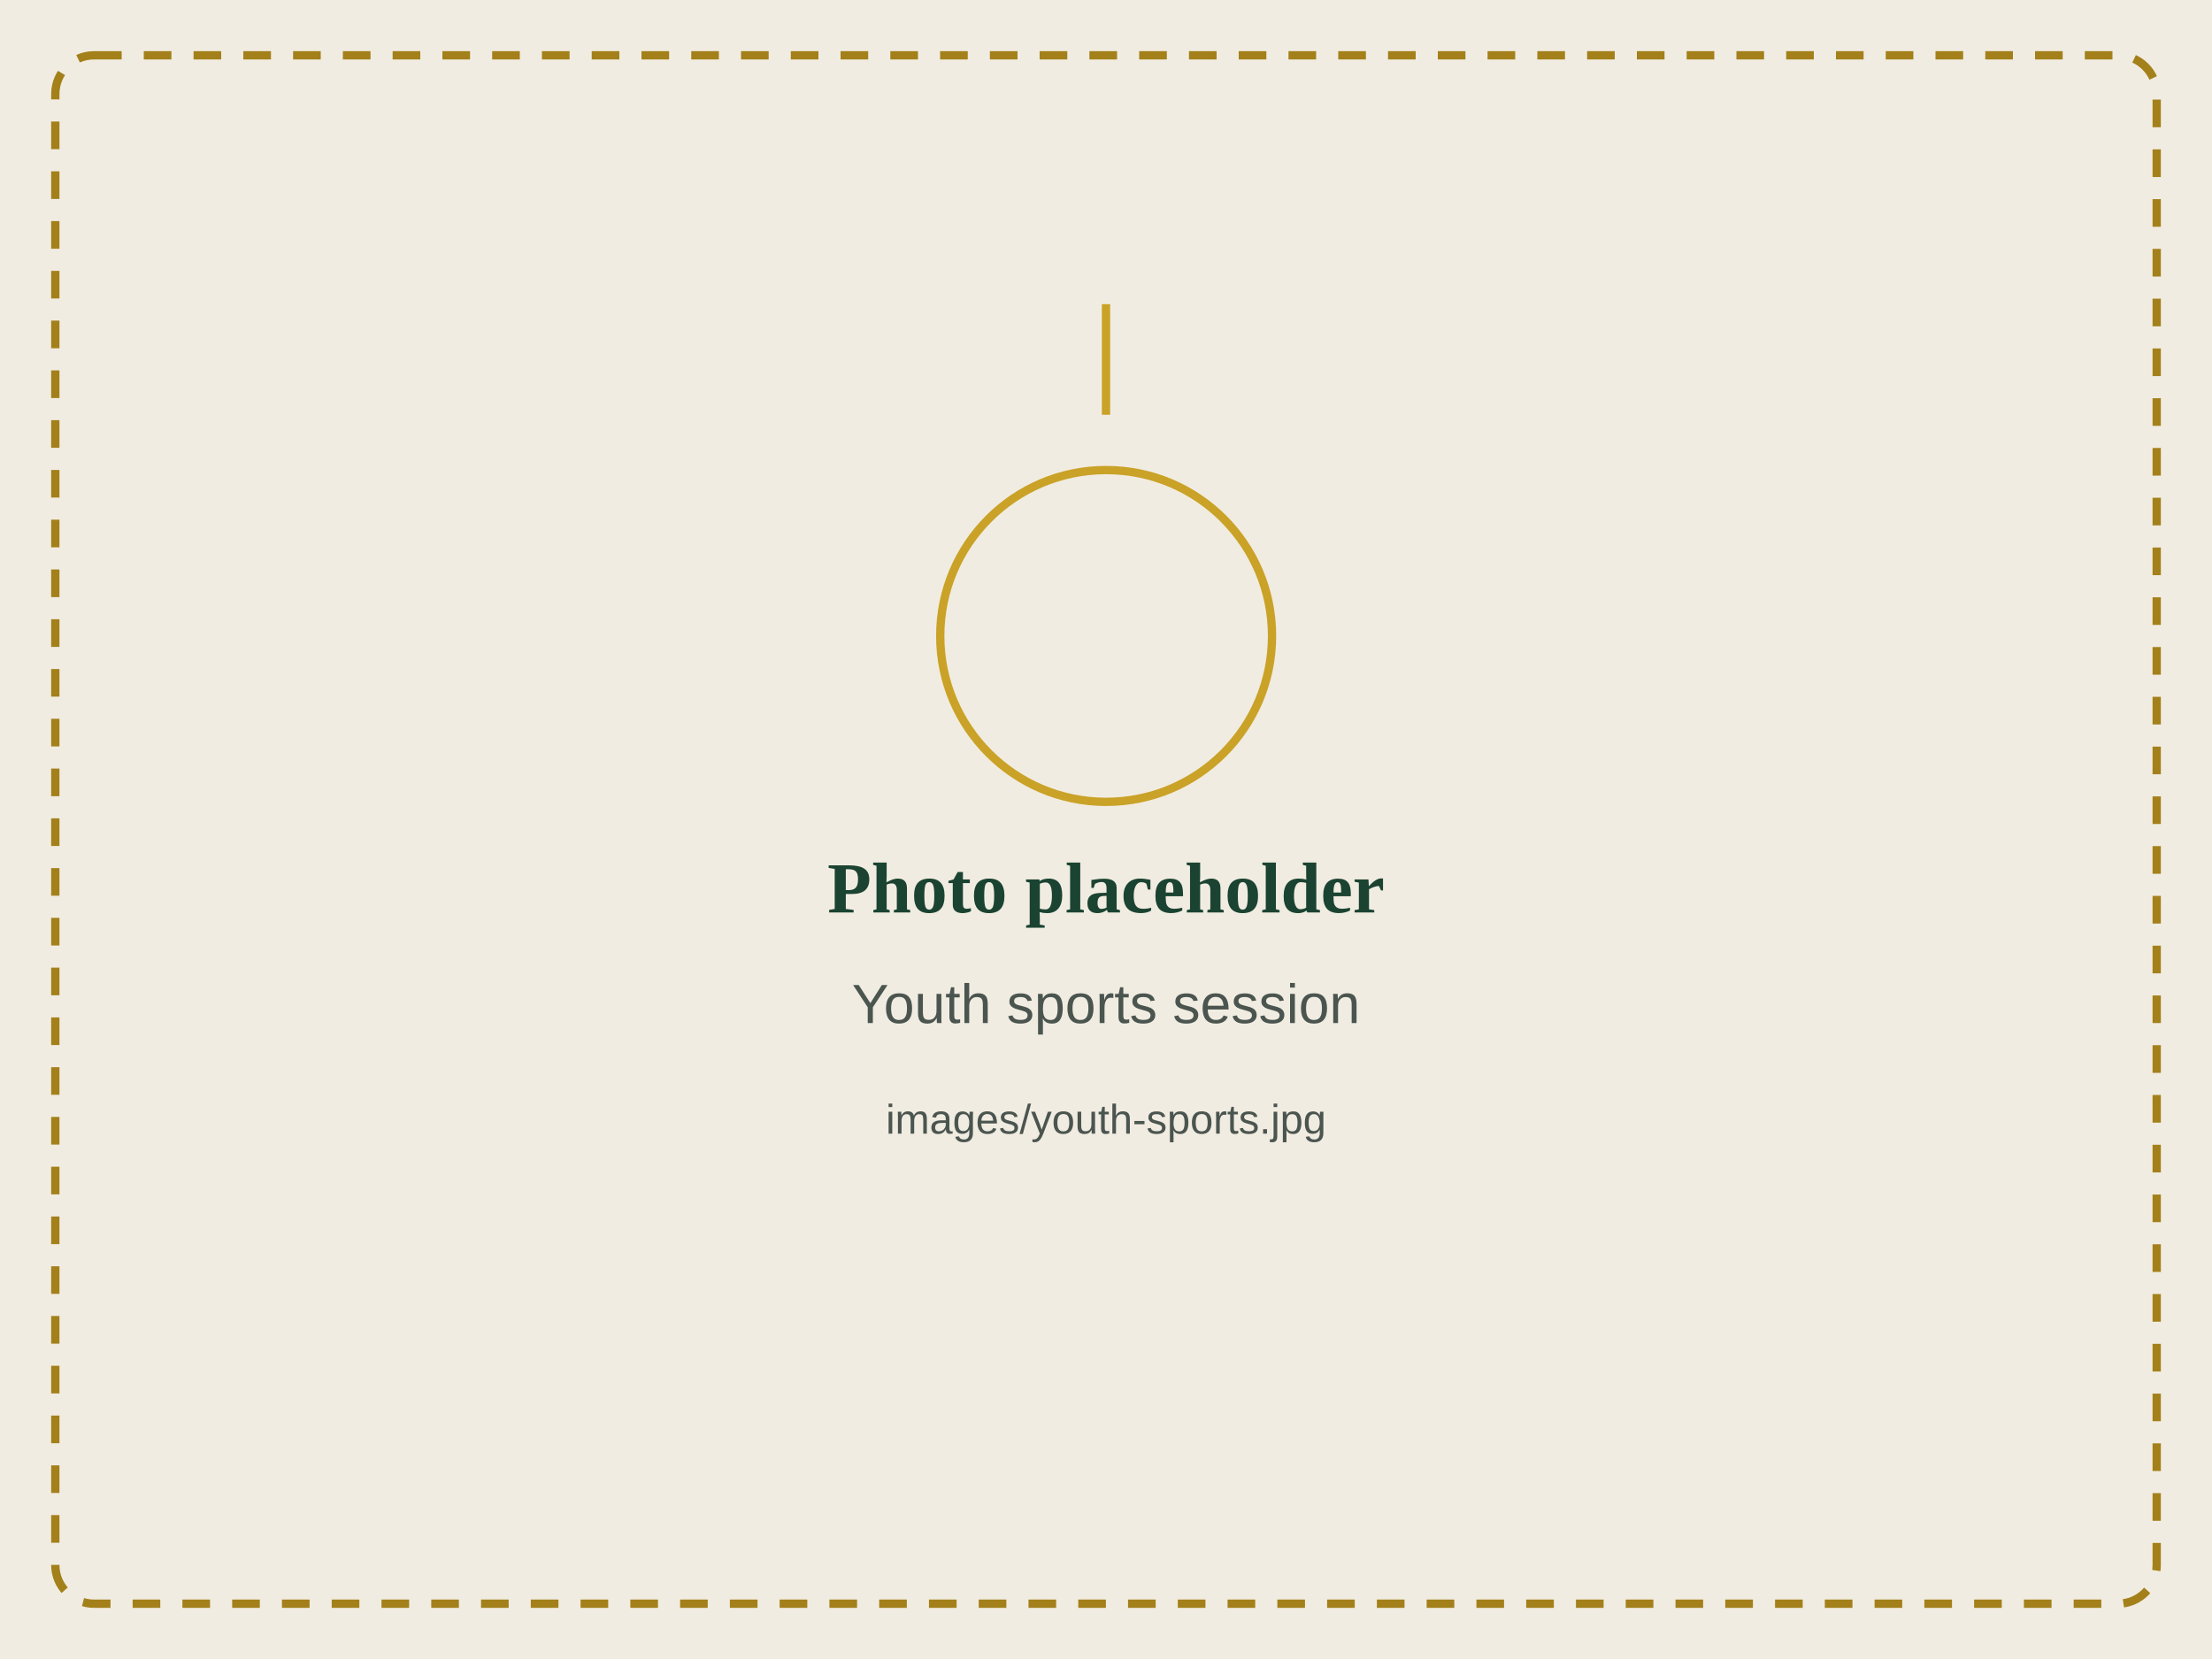
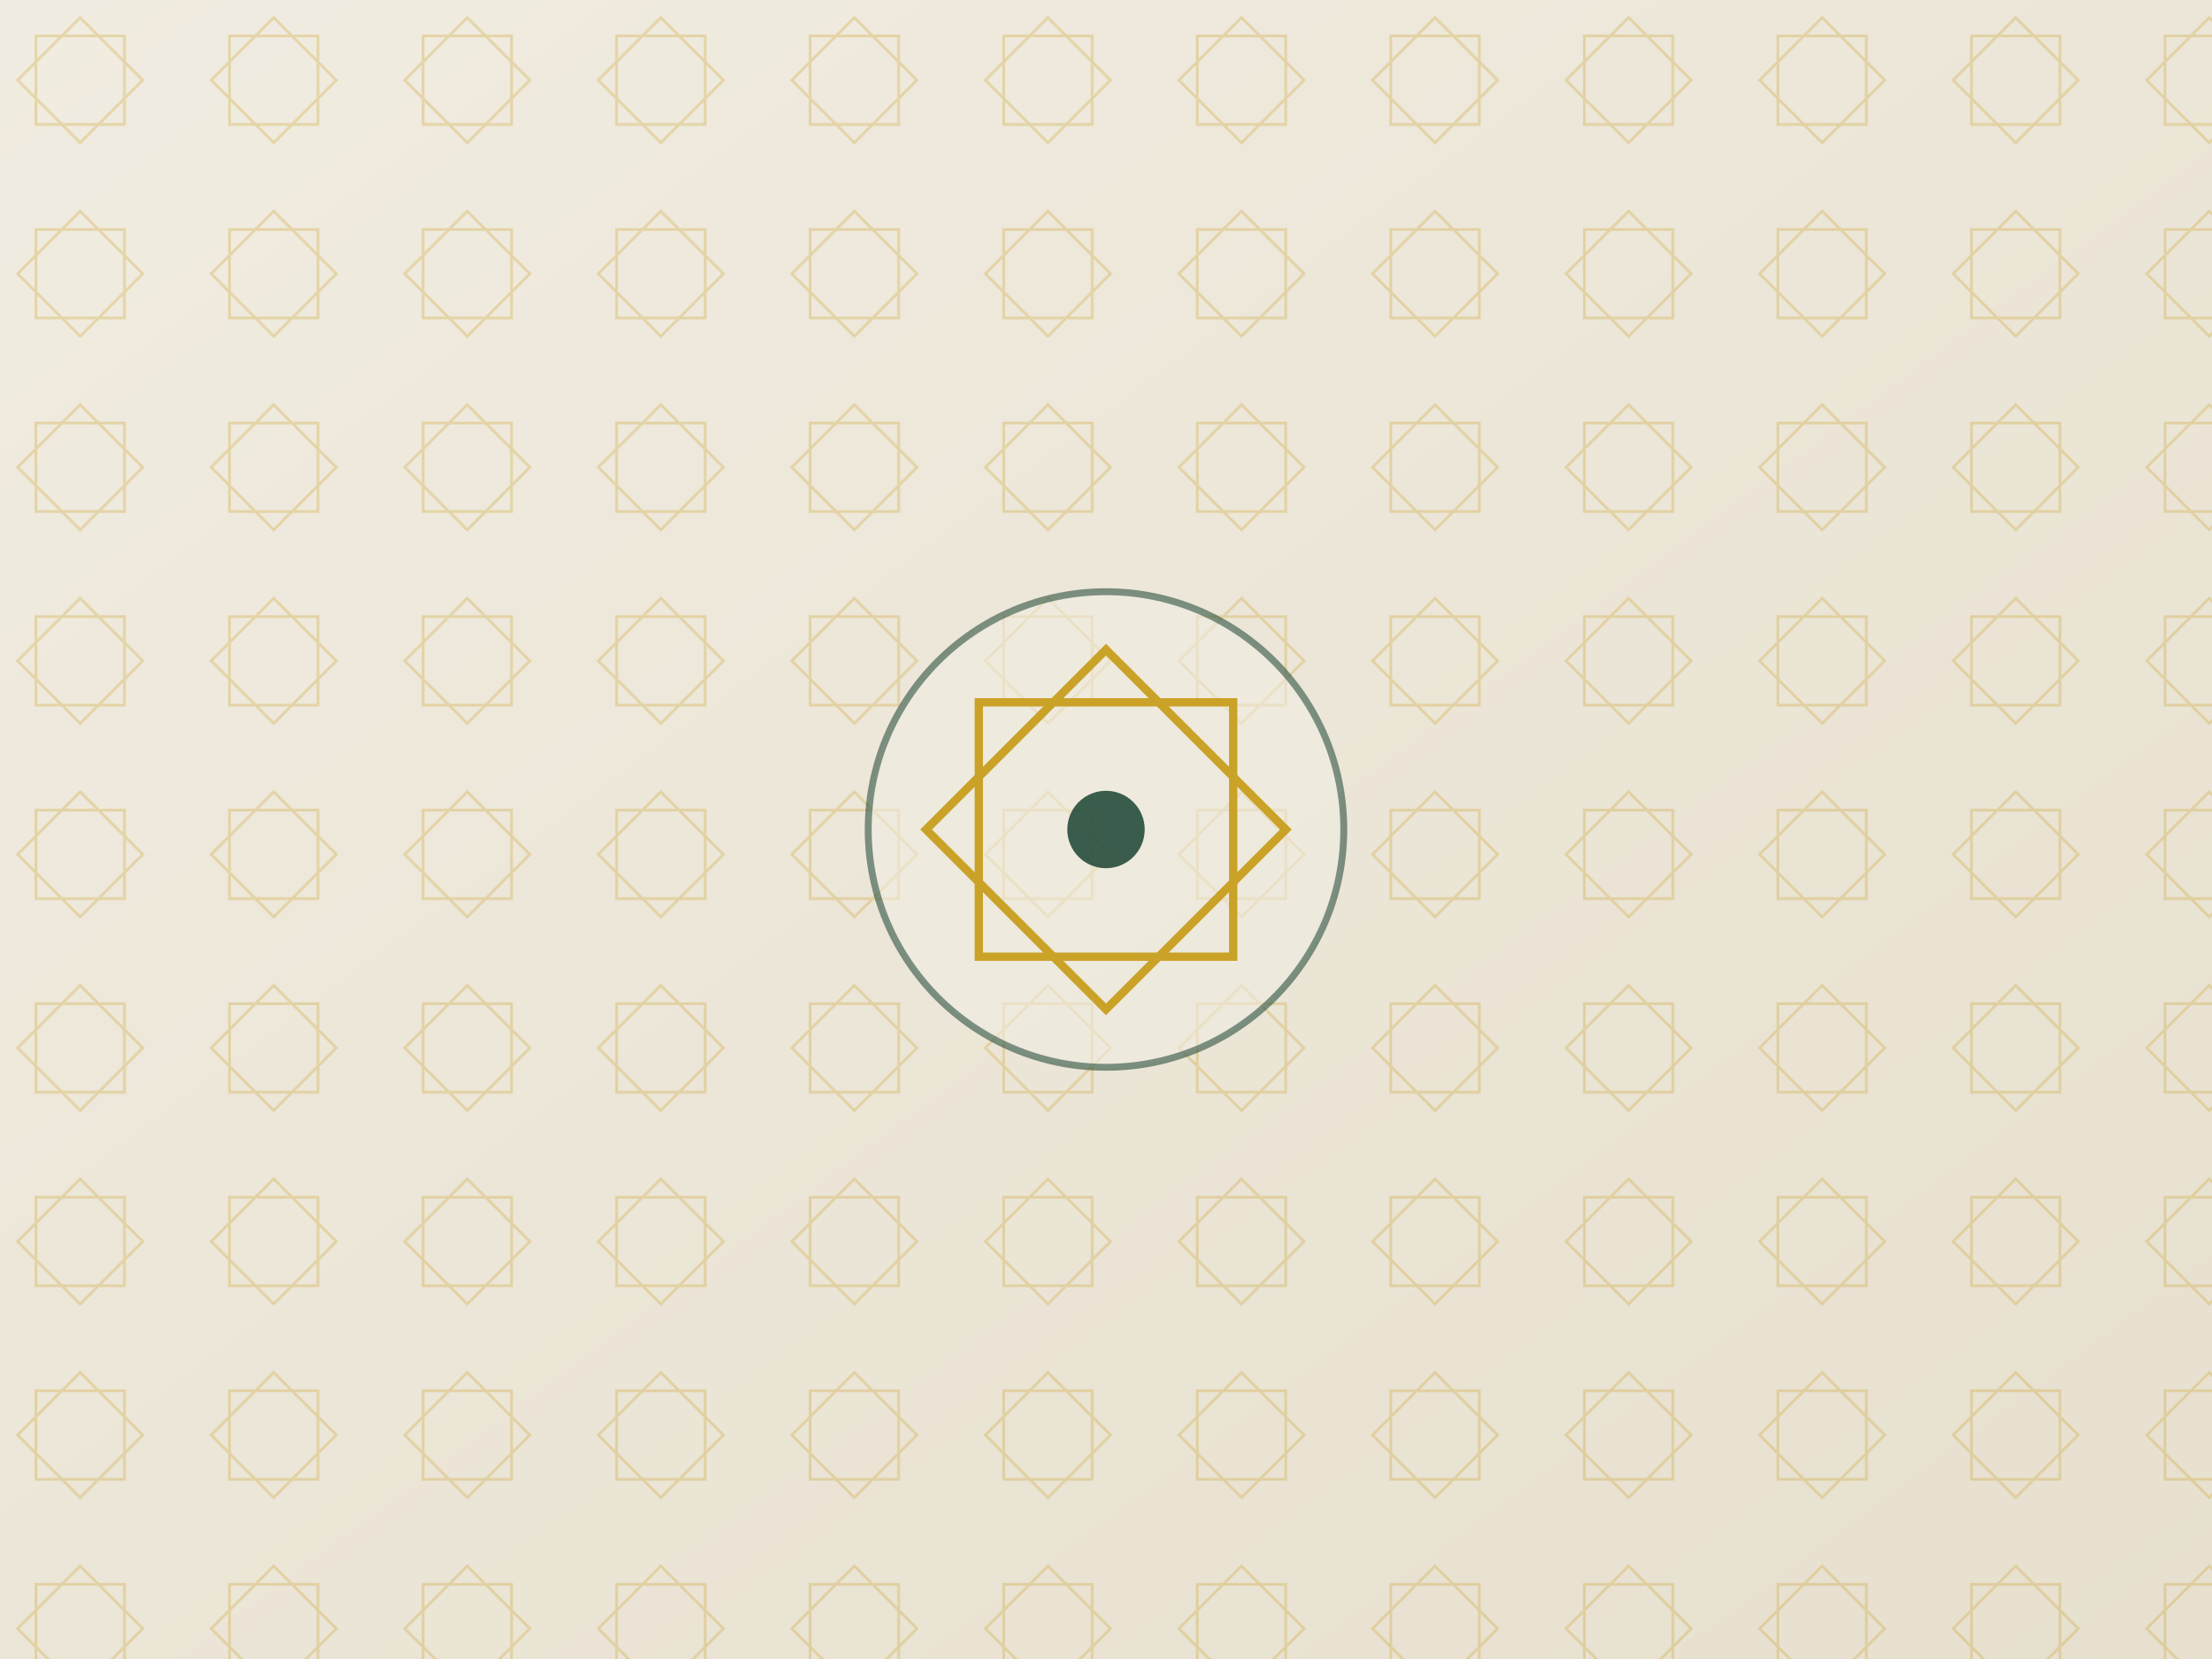
- <svg xmlns="http://www.w3.org/2000/svg" viewBox="0 0 800 600" role="img" aria-label="Youth sports session placeholder">
-   <rect width="800" height="600" fill="#f1ece1" />
-   <rect x="20" y="20" width="760" height="560" fill="none" stroke="#a3801a" stroke-width="3" stroke-dasharray="10 8" rx="14" />
-   <g fill="none" stroke="#c9a227" stroke-width="3">
-     <path d="M400 170 a60 60 0 1 0 0.1 0 Z" />
-     <line x1="400" y1="110" x2="400" y2="150" />
+ <svg xmlns="http://www.w3.org/2000/svg" viewBox="0 0 800 600" role="img" aria-label="Youth sports session — decorative placeholder, photo to be added">
+   <defs>
+     <linearGradient id="bg-youth-sports" x1="0" y1="0" x2="1" y2="1">
+       <stop offset="0" stop-color="#f1ece1" />
+       <stop offset="1" stop-color="#e7e0cf" />
+     </linearGradient>
+     <pattern id="pat-youth-sports" width="70" height="70" patternUnits="userSpaceOnUse">
+       <g stroke="#c9a227" stroke-width="1" fill="none" opacity="0.3">
+         <rect x="13" y="13" width="32" height="32" />
+         <rect x="13" y="13" width="32" height="32" transform="rotate(45 29 29)" />
+       </g>
+     </pattern>
+   </defs>
+   <rect width="800" height="600" fill="url(#bg-youth-sports)" />
+   <rect width="800" height="600" fill="url(#pat-youth-sports)" />
+   <g transform="translate(400,300)">
+     <circle r="86" fill="#f1ece1" opacity="0.55" />
+     <circle r="86" fill="none" stroke="#1b4332" stroke-width="2.5" opacity="0.55" />
+     <g stroke="#c9a227" stroke-width="3" fill="none">
+       <rect x="-46" y="-46" width="92" height="92" transform="rotate(45)" />
+       <rect x="-46" y="-46" width="92" height="92" />
+     </g>
+     <circle r="14" fill="#1b4332" opacity="0.85" />
  </g>
-   <text x="400" y="330" font-family="Georgia, 'Times New Roman', serif" font-size="26" fill="#1b4332" text-anchor="middle" font-weight="700">Photo placeholder</text>
-   <text x="400" y="370" font-family="Arial, sans-serif" font-size="20" fill="#4b5550" text-anchor="middle">Youth sports session</text>
-   <text x="400" y="410" font-family="Arial, sans-serif" font-size="15" fill="#4b5550" text-anchor="middle">images/youth-sports.jpg</text>
</svg>
